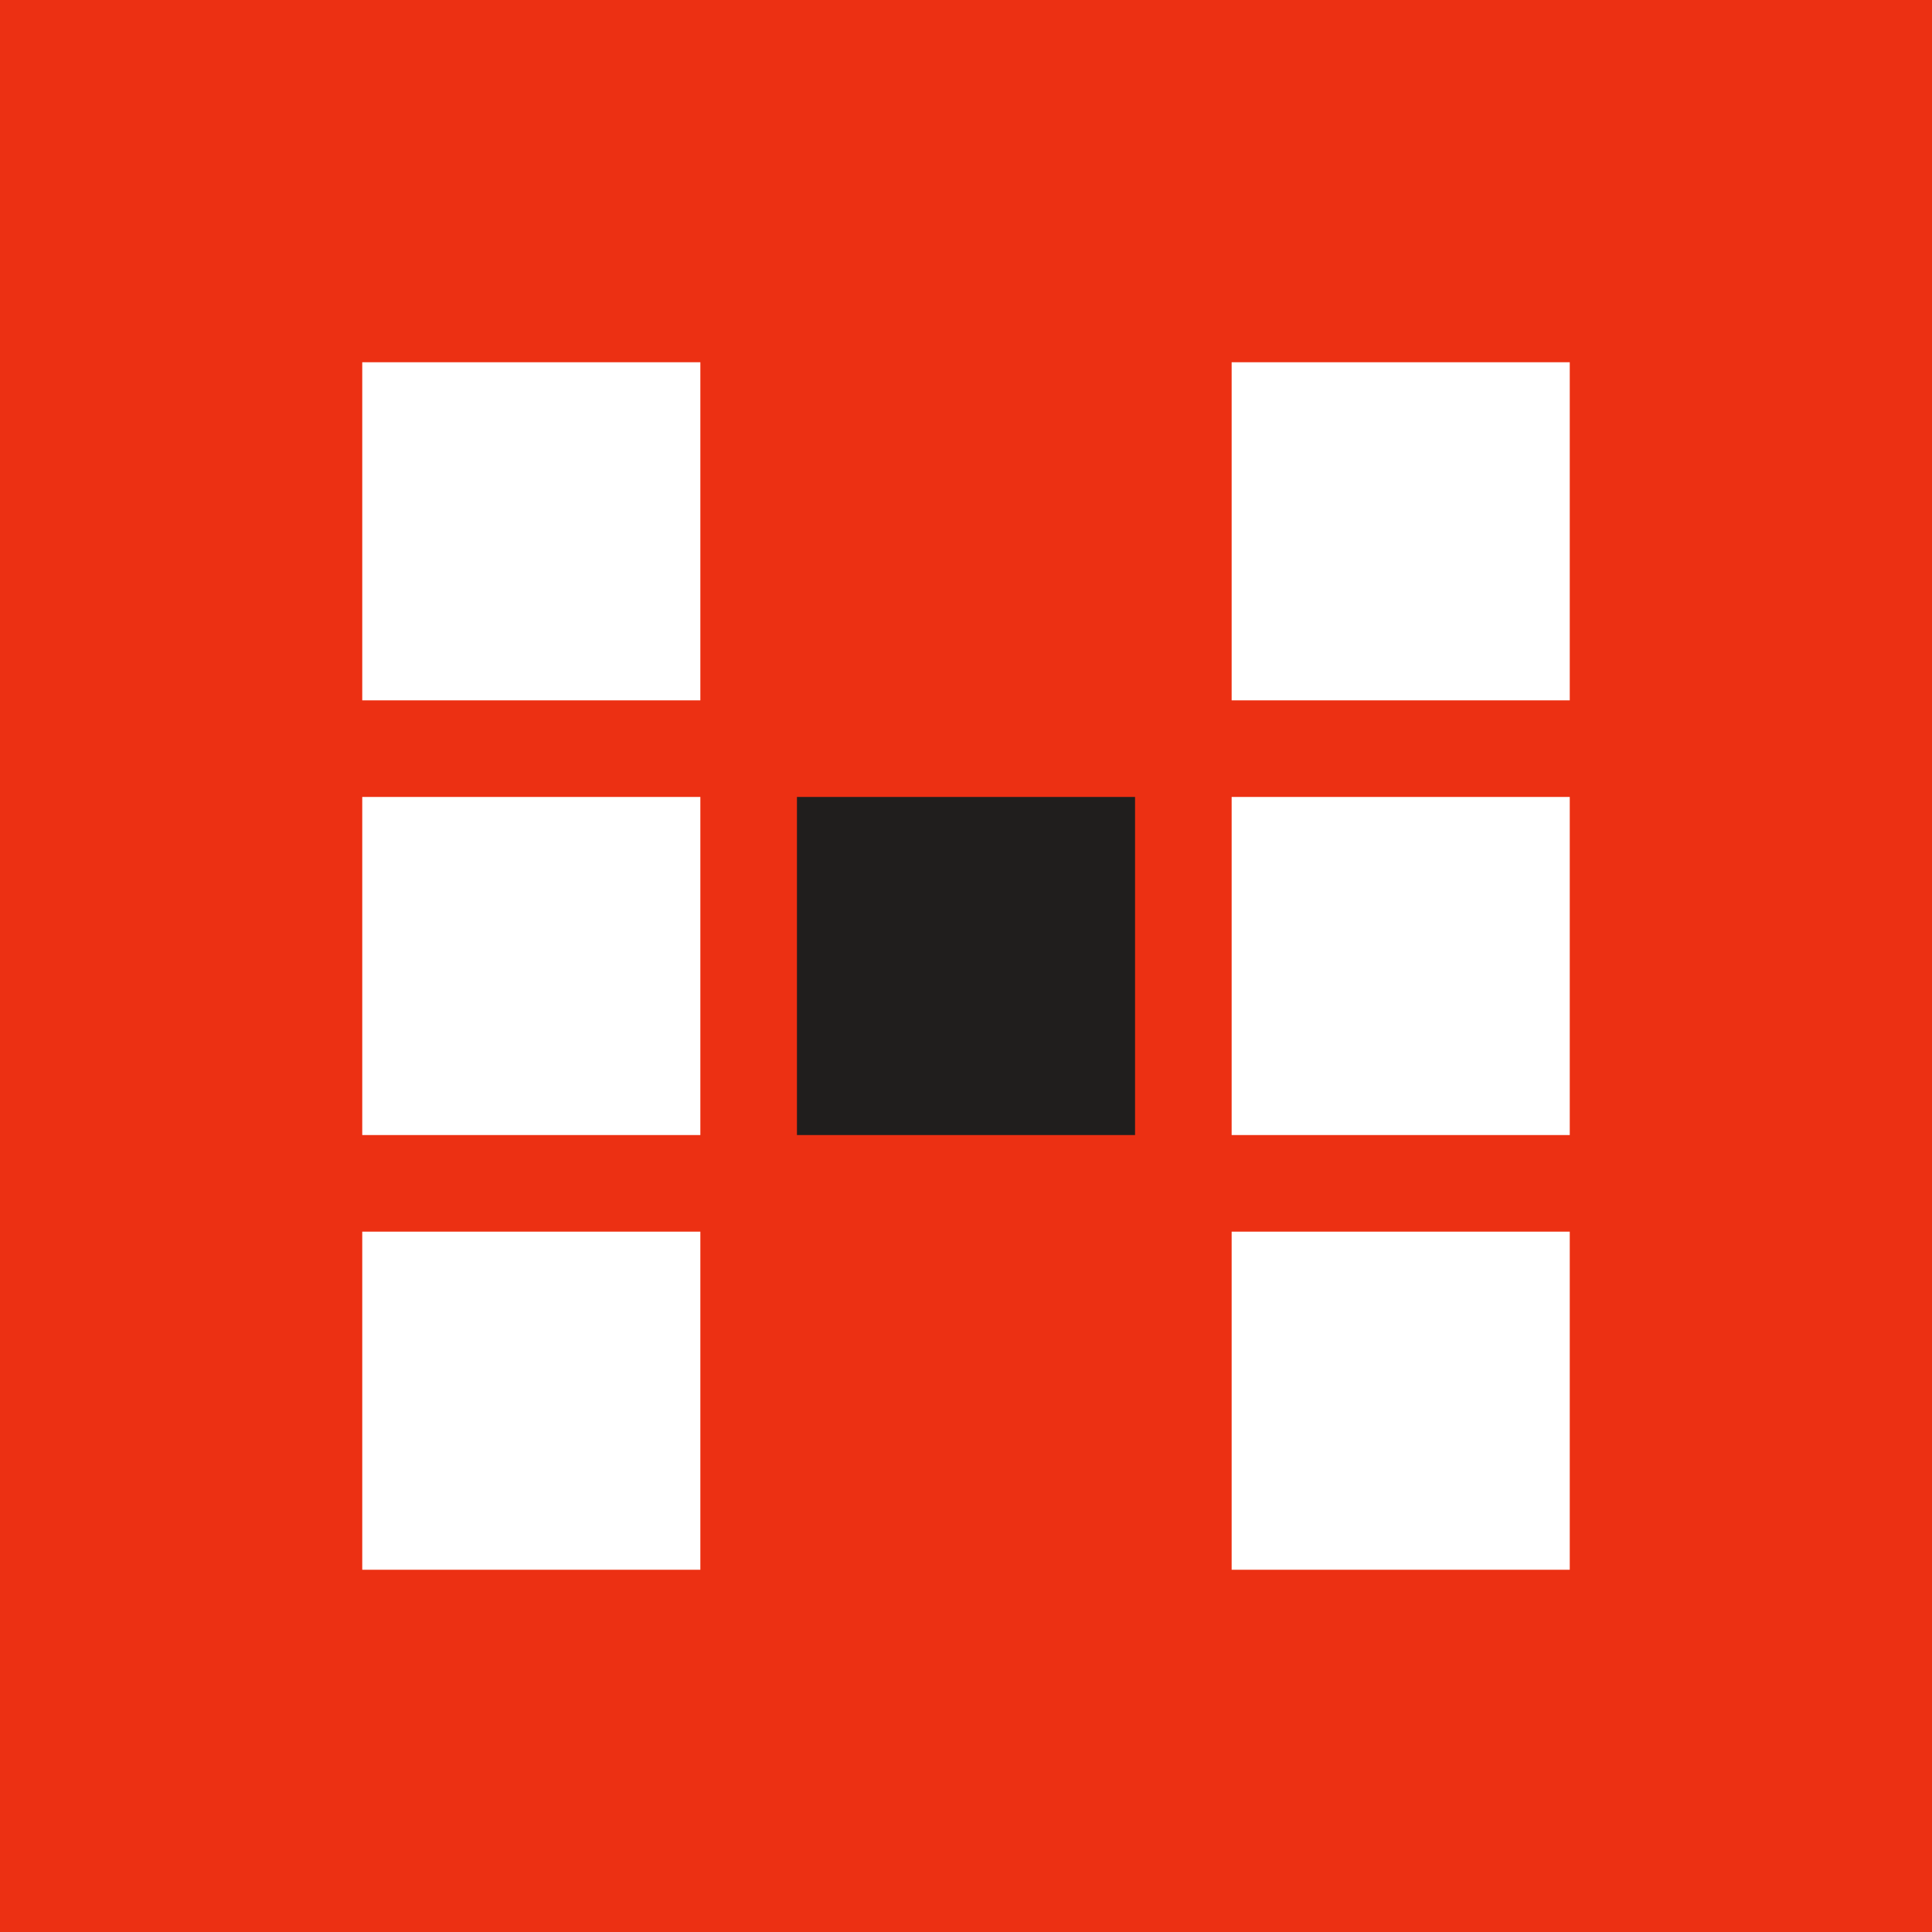
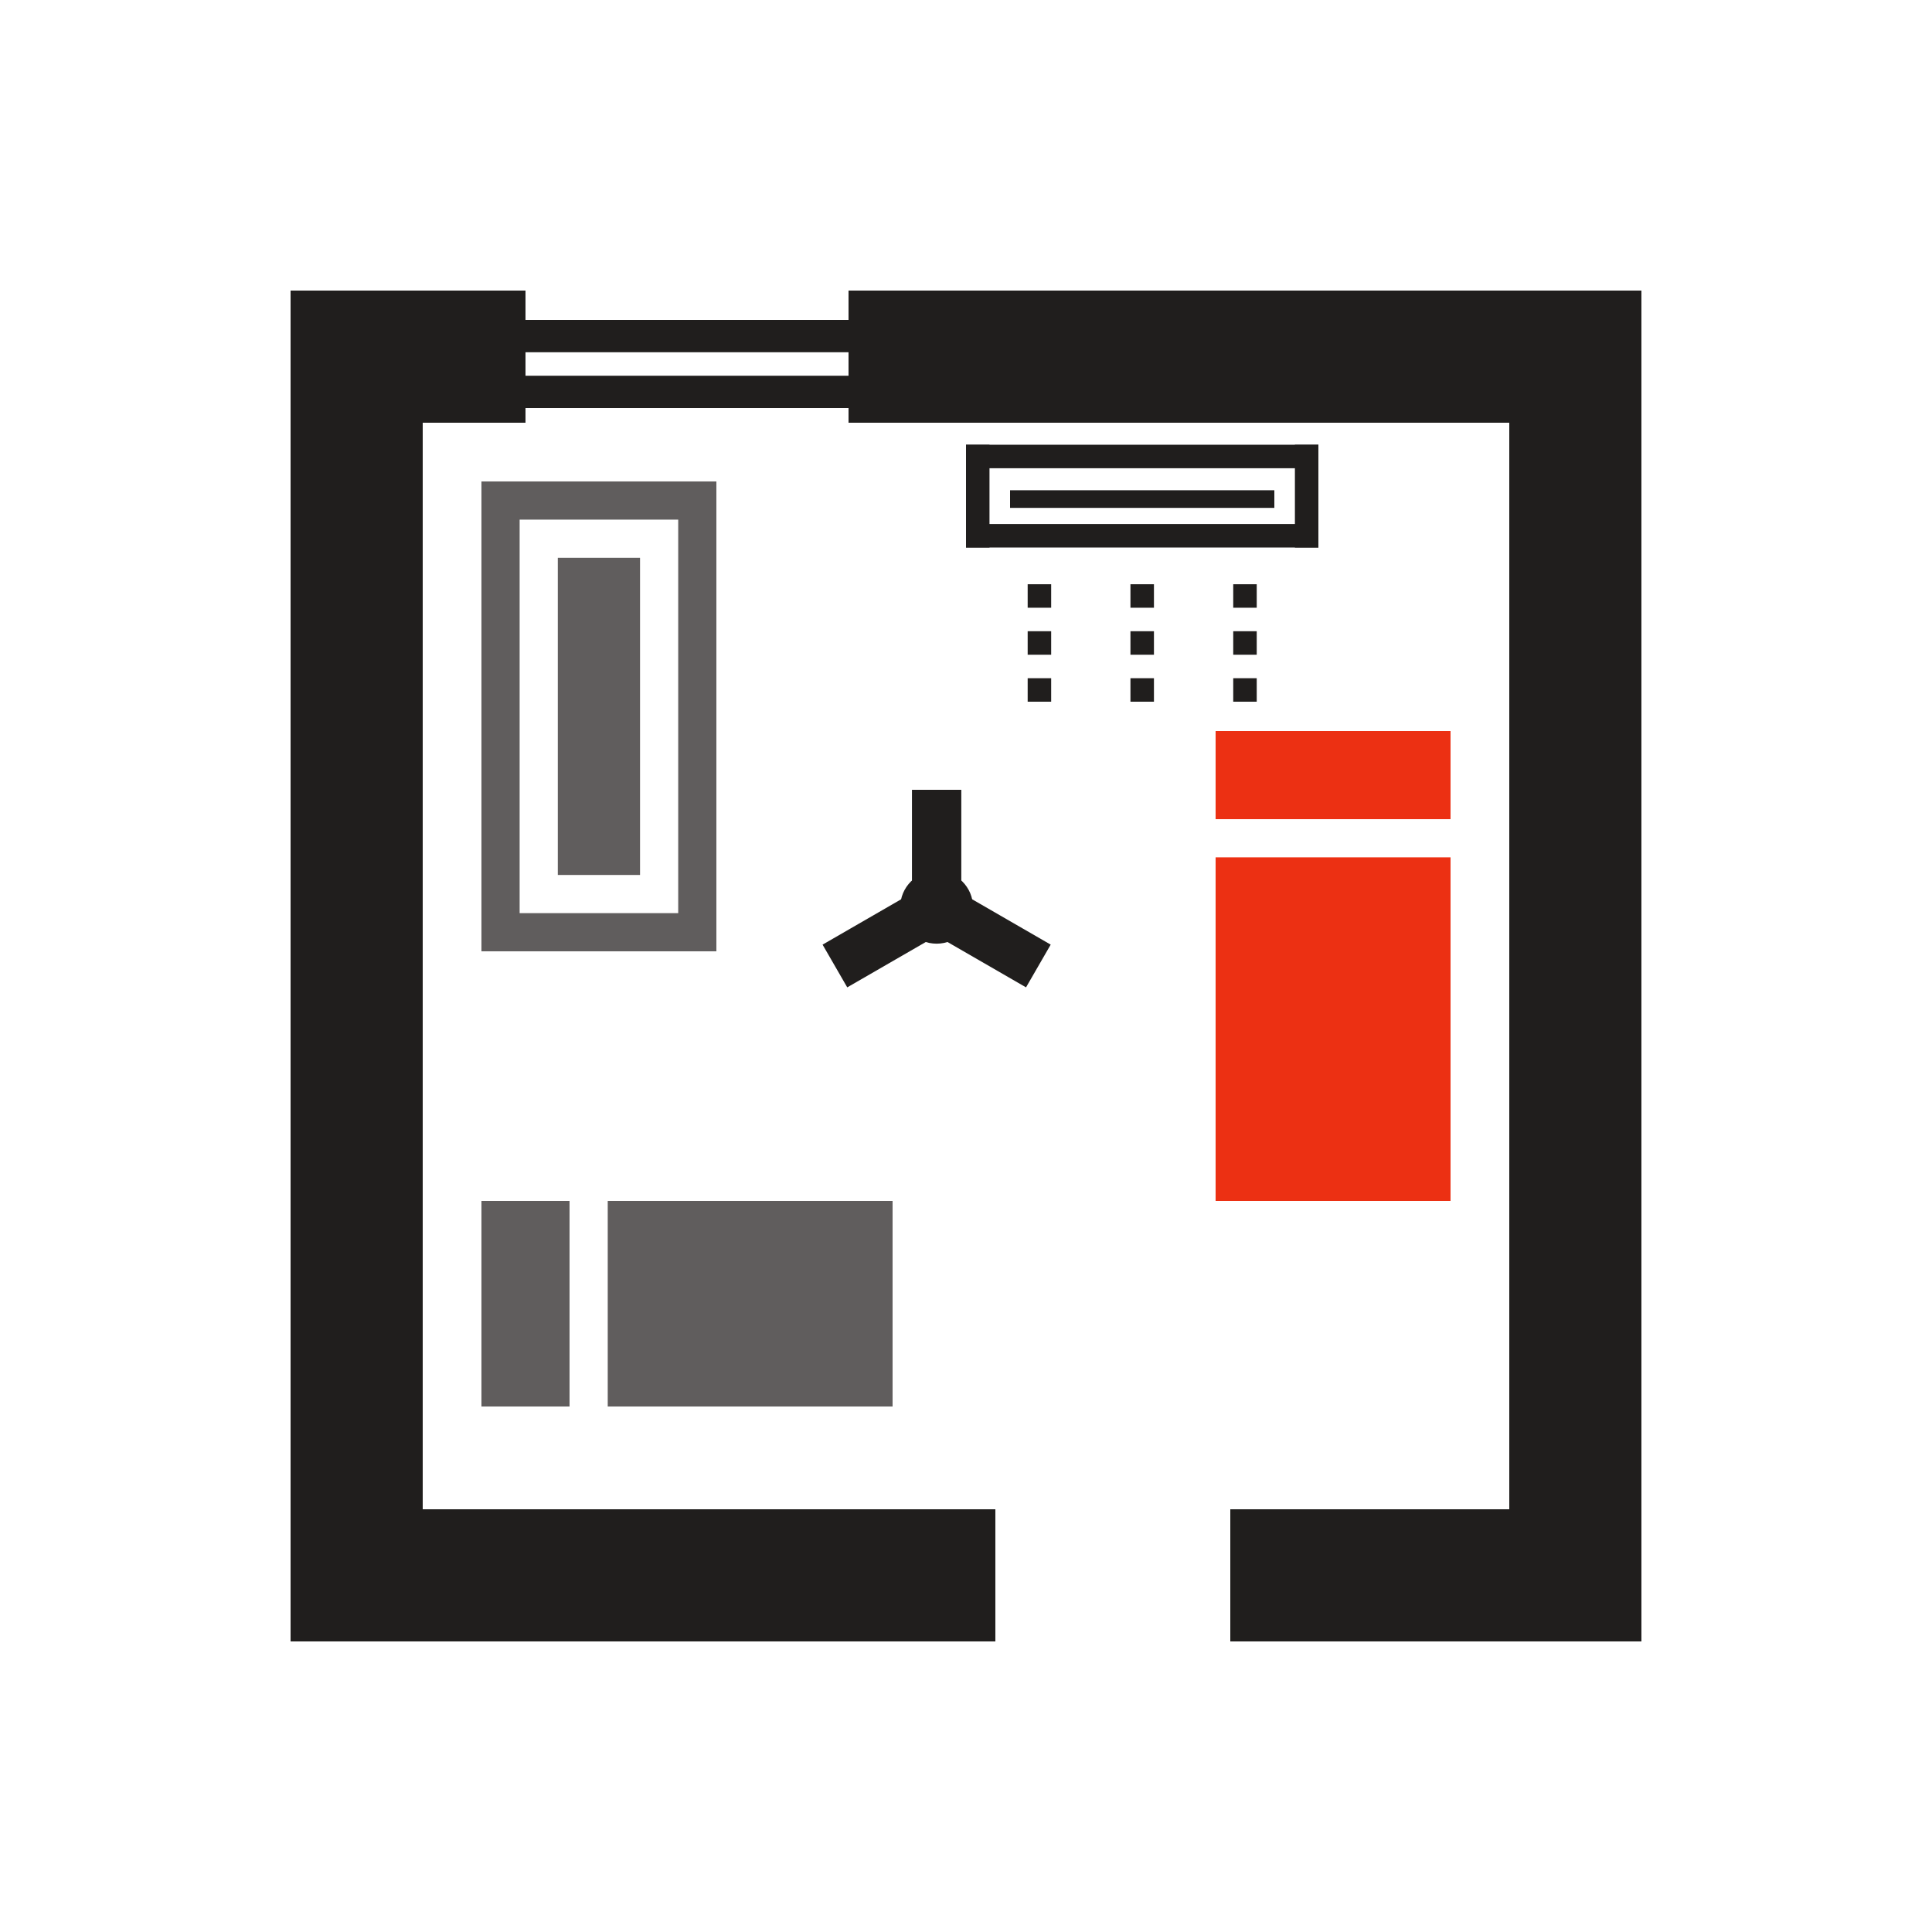
<svg xmlns="http://www.w3.org/2000/svg" width="512" height="512" viewBox="0 0 512 512">
-   <rect width="512" height="512" fill="#EC3013" />
-   <rect x="96.000" y="96.000" width="89.600" height="89.600" fill="#FFFFFF" />
-   <rect x="96.000" y="211.200" width="89.600" height="89.600" fill="#FFFFFF" />
-   <rect x="96.000" y="326.400" width="89.600" height="89.600" fill="#FFFFFF" />
-   <rect x="326.400" y="96.000" width="89.600" height="89.600" fill="#FFFFFF" />
-   <rect x="326.400" y="211.200" width="89.600" height="89.600" fill="#FFFFFF" />
-   <rect x="326.400" y="326.400" width="89.600" height="89.600" fill="#FFFFFF" />
-   <rect x="211.200" y="211.200" width="89.600" height="89.600" fill="#201E1D" />
+   <rect width="512" height="512" fill="#FFFFFF" />
+   <g transform="translate(61.440 61.440)">
+     <rect x="15.565" y="15.565" width="62.259" height="35.021" fill="#201E1D" />
+     <rect x="163.430" y="15.565" width="210.125" height="35.021" fill="#201E1D" />
+     <rect x="15.565" y="15.565" width="35.021" height="357.990" fill="#201E1D" />
+     <rect x="338.534" y="15.565" width="35.021" height="357.990" fill="#201E1D" />
+     <rect x="15.565" y="338.534" width="186.778" height="35.021" fill="#201E1D" />
+     <rect x="264.602" y="338.534" width="108.954" height="35.021" fill="#201E1D" />
+     <rect x="77.824" y="23.347" width="85.606" height="8.561" fill="#201E1D" />
+     <rect x="77.824" y="38.134" width="85.606" height="8.561" fill="#201E1D" />
+     <rect x="194.560" y="56.422" width="93.389" height="6.226" fill="#201E1D" />
+     <rect x="194.560" y="77.435" width="93.389" height="6.226" fill="#201E1D" />
+     <rect x="194.560" y="56.422" width="6.226" height="27.238" fill="#201E1D" />
+     <rect x="281.723" y="56.422" width="6.226" height="27.238" fill="#201E1D" />
+     <rect x="206.234" y="68.485" width="70.042" height="4.669" fill="#201E1D" />
+     <rect x="210.903" y="93.389" width="6.226" height="6.226" fill="#201E1D" />
+     <rect x="210.903" y="105.841" width="6.226" height="6.226" fill="#201E1D" />
+     <rect x="210.903" y="118.292" width="6.226" height="6.226" fill="#201E1D" />
+     <rect x="238.141" y="93.389" width="6.226" height="6.226" fill="#201E1D" />
+     <rect x="238.141" y="105.841" width="6.226" height="6.226" fill="#201E1D" />
+     <rect x="238.141" y="118.292" width="6.226" height="6.226" fill="#201E1D" />
+     <rect x="265.380" y="93.389" width="6.226" height="6.226" fill="#201E1D" />
+     <rect x="265.380" y="105.841" width="6.226" height="6.226" fill="#201E1D" />
+     <rect x="265.380" y="118.292" width="6.226" height="6.226" fill="#201E1D" />
+     <rect x="66.150" y="66.150" width="62.259" height="10.117" fill="#605D5D" />
+     <rect x="66.150" y="180.552" width="62.259" height="10.117" fill="#605D5D" />
+     <rect x="66.150" y="66.150" width="10.117" height="124.518" fill="#605D5D" />
+     <rect x="118.292" y="66.150" width="10.117" height="124.518" fill="#605D5D" />
+     <rect x="86.385" y="86.385" width="21.791" height="84.050" fill="#605D5D" />
+     <rect x="66.150" y="256.819" width="23.347" height="54.477" fill="#605D5D" />
+     <rect x="99.615" y="256.819" width="75.489" height="54.477" fill="#605D5D" />
+     <rect x="260.710" y="132.301" width="62.259" height="23.347" fill="#EC3013" />
+     <rect x="260.710" y="165.765" width="62.259" height="91.054" fill="#EC3013" />
+     <rect x="180.240" y="147.866" width="13.074" height="31.130" fill="#201E1D" transform="rotate(0 186.778 178.995)" />
+     <rect x="180.240" y="147.866" width="13.074" height="31.130" fill="#201E1D" transform="rotate(120 186.778 178.995)" />
+     <rect x="180.240" y="147.866" width="13.074" height="31.130" fill="#201E1D" transform="rotate(240 186.778 178.995)" />
+     <circle cx="186.778" cy="178.995" r="9.650" fill="#201E1D" />
+   </g>
</svg>
